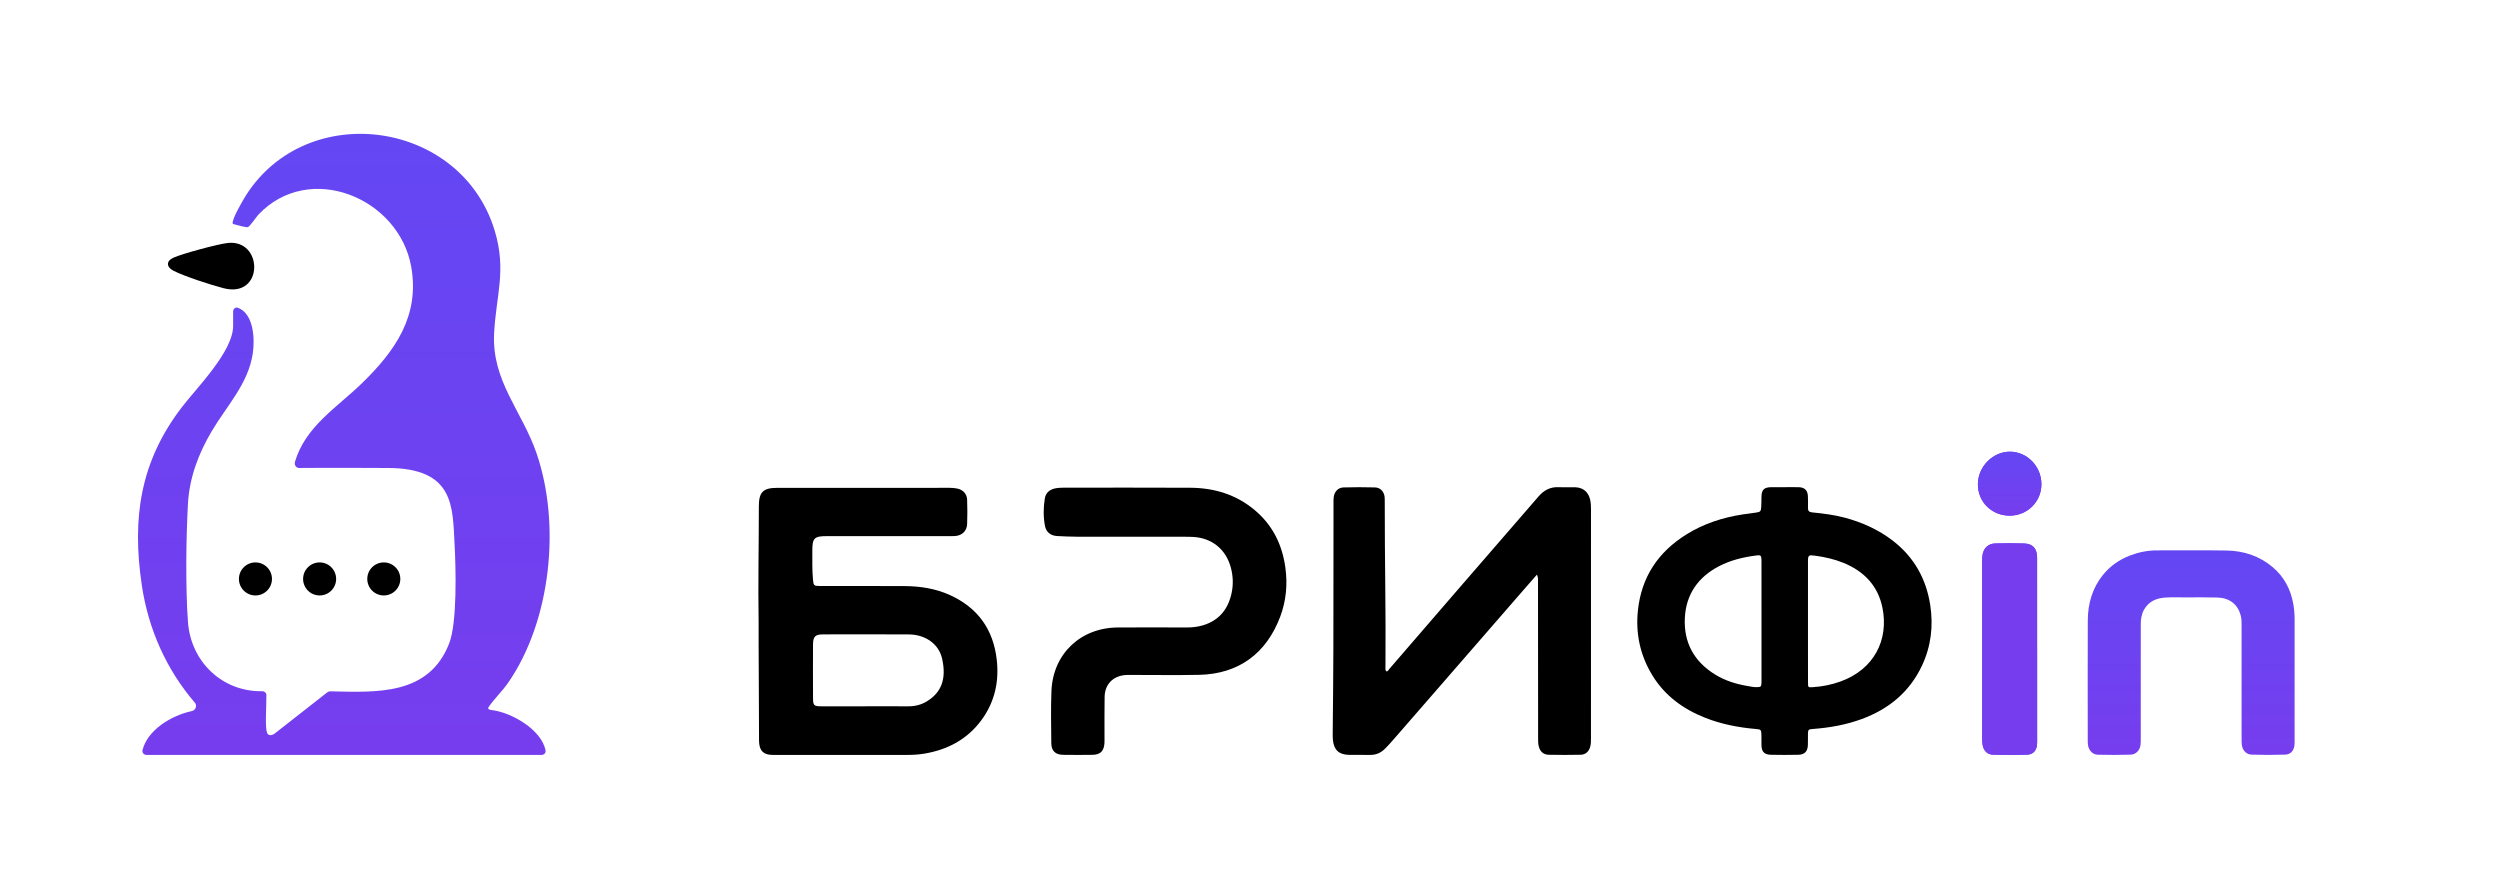
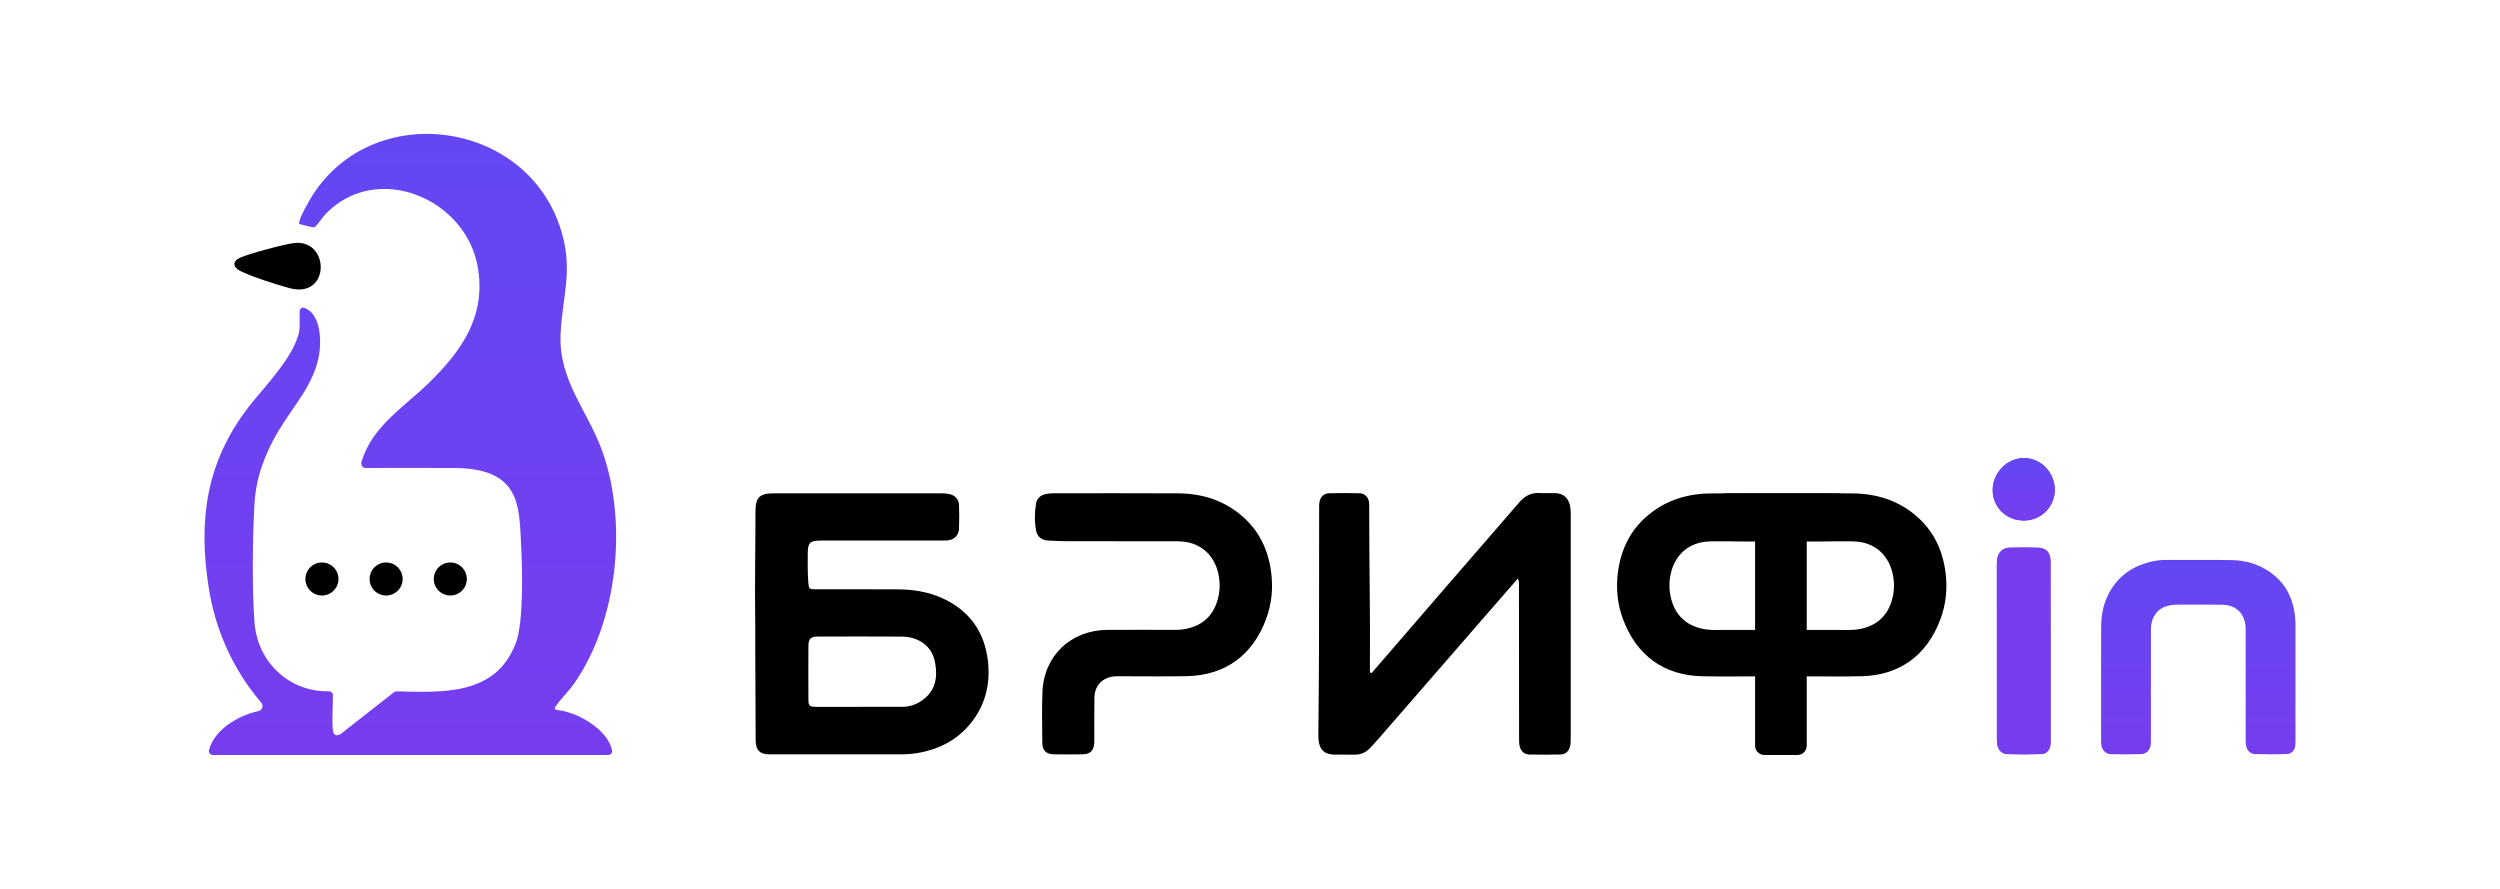
<svg xmlns="http://www.w3.org/2000/svg" width="270" height="96" viewBox="0 0 270 96" fill="none">
-   <path d="M32.313 50.542C32.051 50.542 31.838 50.328 31.838 50.065C31.838 50.044 31.838 50.022 31.838 50.001C31.838 49.956 31.844 49.911 31.857 49.868C32.999 46.048 36.358 44.042 39.095 41.385C42.673 37.911 45.351 34.111 44.411 28.809C43.09 21.356 33.408 17.369 27.909 23.18C27.68 23.421 26.97 24.494 26.764 24.532C26.565 24.569 25.864 24.379 25.235 24.211C25.195 24.2 25.152 24.186 25.136 24.147C24.98 23.749 26.315 21.487 26.554 21.112C33.201 10.655 49.817 12.965 53.427 24.91C54.73 29.218 53.569 31.897 53.363 36.026C53.107 41.159 56.367 44.368 57.943 48.944C60.581 56.601 59.521 67.001 54.893 73.719C54.259 74.638 53.356 75.491 52.773 76.357C52.659 76.526 52.794 76.654 52.998 76.674C55.189 76.89 58.514 78.809 58.919 81.063C58.965 81.32 58.749 81.533 58.487 81.533H15.825C15.545 81.533 15.323 81.29 15.39 81.018C15.93 78.834 18.499 77.268 20.727 76.794C21.121 76.71 21.315 76.207 21.053 75.902C17.973 72.318 16.03 67.968 15.323 63.253C14.229 55.962 15.137 49.836 19.658 43.954C21.276 41.85 25.177 37.953 25.177 35.199V33.651C25.177 33.367 25.43 33.14 25.695 33.24C27.406 33.881 27.533 36.59 27.302 38.157C26.819 41.449 24.487 43.824 22.867 46.569C21.419 49.022 20.453 51.583 20.295 54.465C20.093 58.144 20.032 63.554 20.301 67.197C20.619 71.489 24.027 74.724 28.31 74.652C28.557 74.648 28.769 74.821 28.772 75.068C28.787 76.271 28.563 78.915 28.921 79.276C29.128 79.486 29.405 79.395 29.623 79.257L35.358 74.764C35.445 74.697 35.552 74.661 35.661 74.663C40.738 74.777 46.333 75.107 48.514 69.481C49.389 67.225 49.235 61.335 49.093 58.748C48.872 54.72 49.093 50.541 41.833 50.541C41.833 50.541 41.434 50.551 41.206 50.541C41.206 50.541 35.409 50.51 32.492 50.541C32.417 50.542 32.368 50.542 32.313 50.542Z" fill="url(#paint0_linear_110_871)" />
-   <path d="M24.552 26.246C28.458 25.77 28.526 32.264 24.134 31.123C22.789 30.774 19.948 29.854 18.751 29.25C17.951 28.846 17.916 28.19 18.751 27.821C19.748 27.381 23.463 26.38 24.552 26.246Z" fill="black" />
-   <circle cx="27.588" cy="62.525" r="1.784" fill="black" />
-   <circle cx="34.519" cy="62.525" r="1.784" fill="black" />
-   <circle cx="41.45" cy="62.525" r="1.784" fill="black" />
-   <path d="M192.747 52.615C193.258 52.615 193.77 52.603 194.281 52.618C194.891 52.636 195.222 52.958 195.252 53.565C195.274 53.994 195.269 54.425 195.26 54.855C195.254 55.165 195.372 55.303 195.7 55.337C196.892 55.456 198.08 55.6 199.242 55.911C201.142 56.421 202.903 57.213 204.459 58.423C206.739 60.197 208.038 62.537 208.468 65.361C208.811 67.618 208.552 69.806 207.576 71.885C206.239 74.732 203.99 76.581 201.064 77.658C199.376 78.279 197.619 78.591 195.828 78.726C195.295 78.766 195.269 78.781 195.258 79.311C195.251 79.702 195.267 80.094 195.25 80.484C195.221 81.154 194.898 81.498 194.22 81.515C193.238 81.539 192.254 81.537 191.271 81.516C190.536 81.501 190.25 81.189 190.238 80.462C190.232 80.111 190.24 79.758 190.235 79.407C190.227 78.811 190.185 78.778 189.613 78.729C187.744 78.569 185.916 78.213 184.168 77.524C181.784 76.584 179.791 75.132 178.448 72.925C177.136 70.77 176.627 68.421 176.897 65.903C177.282 62.305 179.086 59.614 182.141 57.713C184.003 56.555 186.044 55.891 188.204 55.559C188.689 55.485 189.177 55.437 189.661 55.357C190.133 55.279 190.171 55.242 190.211 54.761C190.241 54.392 190.229 54.019 190.238 53.648C190.255 52.895 190.517 52.632 191.273 52.615C191.528 52.609 191.784 52.614 192.04 52.614C192.276 52.614 192.512 52.614 192.748 52.614V52.617L192.747 52.615ZM190.242 67.142C190.242 64.935 190.244 62.728 190.24 60.52C190.239 60.011 190.165 59.929 189.72 59.986C188.31 60.165 186.934 60.485 185.664 61.145C183.393 62.325 182.089 64.191 181.963 66.738C181.83 69.398 182.965 71.466 185.261 72.866C186.311 73.506 187.47 73.873 188.681 74.08C189.028 74.139 189.373 74.218 189.731 74.212C190.179 74.205 190.222 74.168 190.241 73.705C190.245 73.588 190.242 73.471 190.242 73.353C190.242 71.282 190.242 69.212 190.242 67.142L190.242 67.142ZM195.261 67.106C195.261 67.575 195.261 68.043 195.261 68.512C195.261 70.25 195.259 71.988 195.264 73.725C195.265 74.243 195.274 74.247 195.791 74.214C196.816 74.15 197.815 73.948 198.779 73.6C202.397 72.293 203.999 69.11 203.309 65.66C202.831 63.271 201.32 61.686 199.071 60.779C198.102 60.388 197.09 60.16 196.054 60.018C195.319 59.918 195.262 59.945 195.262 60.663C195.26 62.811 195.261 64.958 195.261 67.106H195.261Z" fill="black" />
-   <path d="M81.931 67.193C81.864 63.034 81.955 58.847 81.956 54.688C81.956 53.162 82.397 52.691 83.924 52.688C90.146 52.678 96.367 52.682 102.589 52.686C102.853 52.686 103.121 52.711 103.38 52.763C103.99 52.885 104.426 53.338 104.449 53.951C104.483 54.835 104.486 55.722 104.45 56.605C104.42 57.341 103.905 57.828 103.175 57.89C102.933 57.91 102.688 57.901 102.445 57.901C98.061 57.901 93.677 57.901 89.293 57.902C87.936 57.902 87.728 58.112 87.732 59.49C87.735 60.507 87.706 61.524 87.797 62.541C87.86 63.244 87.878 63.288 88.583 63.29C91.617 63.294 94.65 63.278 97.683 63.297C99.378 63.308 101.036 63.559 102.595 64.268C105.59 65.63 107.269 67.963 107.645 71.218C107.921 73.592 107.437 75.804 106.01 77.751C104.476 79.843 102.355 80.971 99.824 81.394C99.188 81.501 98.55 81.533 97.907 81.532C93.191 81.529 88.475 81.531 83.759 81.531C83.626 81.531 83.493 81.532 83.36 81.528C82.486 81.501 82.061 81.105 81.987 80.241C81.969 80.021 81.974 79.798 81.974 79.578C81.974 76.236 81.937 72.895 81.931 69.553C81.93 68.757 81.931 68.443 81.931 67.607V67.193ZM93.49 76.283V76.279C95.038 76.279 96.586 76.277 98.133 76.281C98.836 76.282 99.493 76.114 100.092 75.751C101.656 74.802 102.247 73.346 101.746 71.126C101.388 69.543 99.937 68.532 98.165 68.519C95.07 68.497 91.973 68.507 88.877 68.513C88.05 68.515 87.811 68.752 87.807 69.591C87.795 71.535 87.797 73.481 87.807 75.426C87.811 76.192 87.912 76.279 88.713 76.282C90.305 76.287 91.897 76.283 93.49 76.283V76.283Z" fill="black" />
-   <path d="M165.99 62.058C165.276 62.876 164.621 63.621 163.971 64.37C161.416 67.308 158.863 70.249 156.308 73.188C154.392 75.392 152.476 77.597 150.557 79.799C150.238 80.166 149.914 80.531 149.569 80.874C149.128 81.314 148.592 81.542 147.956 81.531C147.203 81.519 146.45 81.537 145.698 81.525C144.618 81.509 144.067 81.004 143.956 79.933C143.926 79.648 143.93 79.358 143.933 79.071C144.005 73.031 144.023 66.991 144.014 60.952C144.011 58.739 144.016 56.526 144.018 54.314C144.018 54.093 144.012 53.869 144.046 53.652C144.137 53.069 144.53 52.658 145.107 52.642C146.236 52.61 147.366 52.609 148.493 52.641C149.079 52.657 149.462 53.076 149.539 53.657C149.55 53.745 149.55 53.834 149.551 53.922C149.554 54.077 149.554 54.232 149.554 54.387C149.545 60.227 149.681 66.068 149.631 71.909C149.629 72.103 149.589 72.307 149.695 72.496C149.903 72.544 149.953 72.356 150.044 72.25C152.475 69.439 154.901 66.621 157.333 63.81C160.272 60.413 163.219 57.022 166.156 53.623C166.742 52.946 167.439 52.566 168.358 52.615C168.954 52.647 169.554 52.608 170.151 52.628C170.983 52.656 171.552 53.148 171.736 53.968C171.809 54.294 171.827 54.624 171.827 54.957C171.825 63.21 171.825 71.464 171.824 79.717C171.824 80.026 171.827 80.337 171.744 80.64C171.601 81.164 171.249 81.501 170.708 81.513C169.557 81.539 168.405 81.539 167.255 81.514C166.681 81.502 166.319 81.156 166.184 80.6C166.104 80.274 166.117 79.941 166.116 79.61C166.112 74.056 166.11 68.502 166.104 62.948C166.104 62.69 166.153 62.423 165.99 62.058H165.99Z" fill="black" />
-   <path d="M121.674 57.969C119.903 57.969 118.133 57.976 116.363 57.966C115.633 57.962 114.903 57.932 114.175 57.893C113.48 57.856 112.985 57.478 112.856 56.799C112.67 55.816 112.683 54.815 112.841 53.83C112.937 53.23 113.351 52.872 113.956 52.746C114.262 52.683 114.569 52.669 114.88 52.669C119.439 52.67 123.998 52.651 128.557 52.677C131.155 52.693 133.53 53.414 135.548 55.123C137.467 56.748 138.484 58.847 138.821 61.306C139.069 63.116 138.904 64.896 138.264 66.597C136.772 70.569 133.772 72.798 129.489 72.883C127.056 72.931 124.621 72.891 122.186 72.893C121.965 72.893 121.743 72.885 121.523 72.905C120.191 73.02 119.323 73.917 119.299 75.256C119.273 76.715 119.29 78.176 119.287 79.636C119.287 79.857 119.295 80.079 119.278 80.299C119.217 81.116 118.824 81.508 118.01 81.521C116.949 81.537 115.885 81.537 114.824 81.521C113.974 81.508 113.548 81.099 113.541 80.254C113.527 78.374 113.478 76.491 113.557 74.614C113.723 70.609 116.705 67.79 120.729 67.767C123.207 67.753 125.686 67.76 128.164 67.767C128.744 67.769 129.316 67.706 129.869 67.547C131.645 67.038 132.643 65.797 133.015 64.04C133.209 63.126 133.176 62.197 132.926 61.282C132.397 59.341 130.918 58.119 128.91 57.993C128.602 57.974 128.291 57.971 127.982 57.97C125.879 57.968 123.776 57.969 121.674 57.97V57.969Z" fill="black" />
-   <path d="M247.816 73.283C247.816 75.473 247.816 77.663 247.816 79.852C247.816 80.051 247.824 80.251 247.806 80.449C247.751 81.054 247.405 81.478 246.808 81.499C245.593 81.541 244.374 81.54 243.159 81.499C242.592 81.481 242.197 81.031 242.118 80.461C242.084 80.221 242.092 79.975 242.092 79.732C242.091 75.707 242.092 71.681 242.09 67.656C242.09 67.259 242.101 66.86 241.998 66.469C241.683 65.272 240.797 64.57 239.463 64.532C238.312 64.499 237.162 64.519 236.011 64.519C235.325 64.519 234.637 64.496 233.953 64.531C232.956 64.582 232.089 64.903 231.562 65.835C231.293 66.311 231.206 66.83 231.205 67.367C231.204 68.76 231.202 70.154 231.202 71.547C231.202 74.267 231.202 76.988 231.202 79.709C231.202 79.952 231.211 80.198 231.18 80.437C231.103 81.038 230.695 81.484 230.091 81.504C228.919 81.543 227.745 81.539 226.573 81.509C226.014 81.495 225.604 81.065 225.507 80.495C225.475 80.3 225.477 80.099 225.477 79.9C225.475 75.609 225.463 71.319 225.481 67.028C225.489 65.212 225.957 63.529 227.123 62.088C227.908 61.118 228.899 60.43 230.057 59.99C230.993 59.635 231.964 59.436 232.975 59.44C235.475 59.45 237.977 59.412 240.477 59.456C242.316 59.489 243.999 60.034 245.436 61.24C246.698 62.3 247.402 63.661 247.682 65.262C247.781 65.83 247.821 66.401 247.819 66.978C247.811 69.079 247.816 71.181 247.817 73.282L247.816 73.283Z" fill="url(#paint1_linear_110_871)" />
-   <path d="M215.463 58.695C216.516 58.665 217.572 58.66 218.625 58.697C219.548 58.73 220.003 59.25 220.006 60.225C220.014 63.546 220.008 66.868 220.008 70.189H220.01V79.742C220.01 79.971 220.018 80.201 219.997 80.428C219.939 81.053 219.573 81.483 218.951 81.503C217.715 81.543 216.475 81.541 215.239 81.504C214.626 81.486 214.241 81.082 214.127 80.469C214.082 80.224 214.076 79.968 214.076 79.717C214.073 73.349 214.072 66.981 214.073 60.613C214.073 60.362 214.079 60.106 214.127 59.861C214.262 59.168 214.754 58.715 215.463 58.695ZM217.065 48.783C218.927 48.778 220.469 50.366 220.472 52.291C220.474 54.176 218.965 55.68 217.064 55.69C215.108 55.699 213.59 54.198 213.612 52.274C213.634 50.389 215.219 48.788 217.065 48.783Z" fill="#5F38EF" />
-   <path d="M215.463 58.695C216.516 58.665 217.572 58.66 218.625 58.697C219.548 58.73 220.003 59.25 220.006 60.225C220.014 63.546 220.008 66.868 220.008 70.189H220.01V79.742C220.01 79.971 220.018 80.201 219.997 80.428C219.939 81.053 219.573 81.483 218.951 81.503C217.715 81.543 216.475 81.541 215.239 81.504C214.626 81.486 214.241 81.082 214.127 80.469C214.082 80.224 214.076 79.968 214.076 79.717C214.073 73.349 214.072 66.981 214.073 60.613C214.073 60.362 214.079 60.106 214.127 59.861C214.262 59.168 214.754 58.715 215.463 58.695ZM217.065 48.783C218.927 48.778 220.469 50.366 220.472 52.291C220.474 54.176 218.965 55.68 217.064 55.69C215.108 55.699 213.59 54.198 213.612 52.274C213.634 50.389 215.219 48.788 217.065 48.783Z" fill="url(#paint2_linear_110_871)" />
+   <path d="M39.496 50.548C39.234 50.548 39.02 50.334 39.02 50.071C39.02 50.05 39.02 50.028 39.02 50.007C39.02 49.962 39.027 49.917 39.04 49.874C40.182 46.054 43.541 44.048 46.278 41.391C49.856 37.917 52.534 34.117 51.594 28.815C50.273 21.362 40.591 17.375 35.091 23.186C34.863 23.427 34.153 24.5 33.947 24.538C33.748 24.575 33.047 24.385 32.418 24.217C32.378 24.206 32.334 24.192 32.319 24.153C32.163 23.755 33.498 21.493 33.736 21.119C40.384 10.661 57 12.971 60.61 24.916C61.913 29.224 60.752 31.903 60.546 36.032C60.29 41.165 63.549 44.374 65.126 48.95C67.764 56.607 66.704 67.007 62.075 73.725C61.441 74.644 60.539 75.497 59.956 76.363C59.841 76.532 59.977 76.66 60.181 76.68C62.372 76.896 65.697 78.815 66.102 81.069C66.148 81.326 65.932 81.539 65.67 81.539H23.008C22.728 81.539 22.506 81.296 22.573 81.024C23.113 78.84 25.682 77.274 27.91 76.8C28.304 76.717 28.498 76.213 28.235 75.908C25.156 72.324 23.213 67.974 22.506 63.259C21.411 55.968 22.32 49.842 26.841 43.961C28.458 41.856 32.36 37.959 32.36 35.205V33.657C32.36 33.373 32.612 33.146 32.878 33.246C34.589 33.887 34.715 36.596 34.485 38.163C34.002 41.455 31.67 43.83 30.05 46.575C28.602 49.028 27.636 51.589 27.478 54.471C27.276 58.15 27.215 63.56 27.484 67.204C27.802 71.495 31.21 74.731 35.493 74.658C35.739 74.654 35.952 74.827 35.955 75.074C35.97 76.277 35.746 78.921 36.104 79.282C36.311 79.492 36.588 79.401 36.806 79.263L42.541 74.77C42.628 74.703 42.734 74.667 42.844 74.669C47.921 74.783 53.516 75.113 55.697 69.487C56.571 67.231 56.418 61.341 56.276 58.754C56.055 54.726 56.276 50.547 49.016 50.547C49.016 50.547 48.617 50.557 48.389 50.547C48.389 50.547 42.592 50.516 39.675 50.547C39.6 50.548 39.551 50.548 39.496 50.548Z" fill="url(#paint0_linear_110_894)" />
+   <path d="M31.734 26.252C35.641 25.777 35.709 32.27 31.317 31.13C29.971 30.78 27.131 29.86 25.934 29.256C25.134 28.852 25.099 28.196 25.934 27.827C26.931 27.387 30.646 26.386 31.734 26.252Z" fill="black" />
+   <circle cx="34.771" cy="62.531" r="1.784" fill="black" />
+   <circle cx="41.702" cy="62.531" r="1.784" fill="black" />
+   <circle cx="48.633" cy="62.531" r="1.784" fill="black" />
+   <path d="M81.567 67.457C81.502 63.393 81.59 59.302 81.591 55.237C81.591 53.746 82.022 53.286 83.515 53.283C89.595 53.273 95.674 53.278 101.754 53.281C102.012 53.281 102.274 53.306 102.527 53.356C103.123 53.476 103.548 53.919 103.571 54.517C103.604 55.381 103.608 56.248 103.572 57.111C103.543 57.83 103.04 58.306 102.327 58.366C102.09 58.386 101.851 58.377 101.613 58.377C97.329 58.377 93.045 58.377 88.761 58.379C87.435 58.379 87.232 58.583 87.236 59.93C87.239 60.924 87.21 61.918 87.299 62.911C87.361 63.598 87.378 63.642 88.068 63.643C91.032 63.647 93.996 63.632 96.96 63.65C98.616 63.66 100.236 63.907 101.76 64.599C104.686 65.93 106.327 68.209 106.695 71.39C106.964 73.711 106.492 75.872 105.096 77.775C103.598 79.819 101.525 80.921 99.052 81.335C98.431 81.438 97.807 81.47 97.178 81.47C92.57 81.466 87.962 81.468 83.353 81.468C83.223 81.468 83.093 81.47 82.964 81.466C82.109 81.438 81.694 81.052 81.622 80.207C81.604 79.993 81.609 79.775 81.609 79.559C81.609 76.294 81.573 73.029 81.567 69.764C81.566 68.985 81.567 68.679 81.567 67.862V67.457ZM92.862 76.34V76.336C94.375 76.336 95.888 76.334 97.4 76.338C98.087 76.339 98.728 76.175 99.314 75.82C100.842 74.893 101.419 73.47 100.93 71.3C100.581 69.753 99.162 68.766 97.431 68.753C94.406 68.731 91.38 68.741 88.355 68.748C87.546 68.749 87.313 68.981 87.309 69.8C87.297 71.701 87.299 73.602 87.309 75.502C87.312 76.251 87.411 76.336 88.194 76.339C89.75 76.344 91.306 76.34 92.862 76.34V76.34Z" fill="black" />
+   <path d="M163.937 62.474C163.239 63.273 162.599 64.002 161.964 64.733C159.467 67.605 156.972 70.478 154.475 73.35C152.603 75.504 150.731 77.659 148.856 79.811C148.544 80.169 148.227 80.525 147.89 80.861C147.459 81.291 146.936 81.513 146.314 81.503C145.578 81.491 144.843 81.508 144.107 81.497C143.053 81.481 142.514 80.988 142.405 79.941C142.376 79.662 142.38 79.379 142.383 79.099C142.453 73.197 142.471 67.295 142.462 61.393C142.459 59.231 142.464 57.069 142.466 54.907C142.466 54.69 142.46 54.471 142.494 54.26C142.583 53.69 142.966 53.288 143.53 53.273C144.633 53.242 145.737 53.241 146.839 53.272C147.411 53.288 147.785 53.697 147.861 54.265C147.872 54.351 147.872 54.438 147.873 54.524C147.875 54.675 147.875 54.827 147.875 54.978C147.867 60.685 147.999 66.392 147.951 72.1C147.949 72.29 147.91 72.489 148.013 72.674C148.216 72.721 148.265 72.537 148.354 72.434C150.73 69.686 153.1 66.933 155.477 64.186C158.349 60.866 161.229 57.553 164.099 54.232C164.671 53.57 165.352 53.198 166.251 53.246C166.833 53.278 167.42 53.24 168.003 53.259C168.816 53.287 169.371 53.768 169.552 54.569C169.623 54.887 169.64 55.21 169.64 55.535C169.638 63.6 169.638 71.665 169.638 79.73C169.638 80.032 169.641 80.336 169.56 80.632C169.419 81.144 169.075 81.473 168.547 81.485C167.422 81.51 166.297 81.51 165.172 81.486C164.611 81.475 164.258 81.136 164.126 80.594C164.048 80.275 164.061 79.949 164.06 79.625C164.056 74.198 164.054 68.771 164.048 63.344C164.048 63.092 164.096 62.83 163.936 62.474H163.937Z" fill="black" />
+   <path d="M120.518 58.453C118.787 58.453 117.057 58.46 115.327 58.45C114.614 58.446 113.901 58.416 113.189 58.379C112.51 58.343 112.026 57.973 111.9 57.309C111.718 56.349 111.731 55.371 111.886 54.408C111.98 53.822 112.385 53.472 112.975 53.349C113.274 53.287 113.575 53.273 113.879 53.273C118.333 53.275 122.789 53.256 127.243 53.282C129.782 53.297 132.103 54.002 134.075 55.672C135.95 57.259 136.944 59.31 137.274 61.714C137.516 63.482 137.354 65.221 136.729 66.883C135.271 70.766 132.34 72.943 128.154 73.026C125.777 73.074 123.397 73.035 121.018 73.036C120.802 73.036 120.584 73.029 120.369 73.048C119.068 73.16 118.22 74.037 118.197 75.346C118.171 76.771 118.188 78.199 118.185 79.625C118.185 79.841 118.192 80.058 118.176 80.273C118.116 81.072 117.732 81.455 116.937 81.467C115.9 81.483 114.861 81.483 113.823 81.467C112.993 81.455 112.577 81.055 112.57 80.23C112.556 78.393 112.509 76.553 112.585 74.718C112.748 70.805 115.662 68.05 119.594 68.028C122.015 68.014 124.438 68.02 126.86 68.028C127.427 68.029 127.986 67.967 128.525 67.812C130.261 67.315 131.236 66.102 131.6 64.385C131.79 63.492 131.757 62.585 131.513 61.691C130.996 59.793 129.551 58.599 127.589 58.476C127.287 58.457 126.984 58.455 126.681 58.454C124.627 58.452 122.572 58.453 120.518 58.454V58.453Z" fill="black" />
+   <path d="M247.911 73.63C247.911 75.711 247.911 77.792 247.911 79.873C247.911 80.062 247.919 80.252 247.902 80.44C247.85 81.015 247.525 81.418 246.964 81.438C245.822 81.478 244.677 81.476 243.535 81.438C243.002 81.42 242.631 80.993 242.557 80.451C242.525 80.224 242.533 79.989 242.533 79.759C242.532 75.934 242.532 72.108 242.53 68.283C242.53 67.905 242.541 67.526 242.444 67.154C242.148 66.017 241.316 65.35 240.062 65.314C238.981 65.283 237.899 65.302 236.818 65.301C236.174 65.301 235.527 65.28 234.884 65.313C233.948 65.361 233.132 65.667 232.638 66.552C232.385 67.005 232.303 67.497 232.302 68.008C232.301 69.332 232.299 70.656 232.299 71.98C232.299 74.566 232.299 77.151 232.299 79.736C232.299 79.967 232.308 80.201 232.279 80.429C232.206 81 231.822 81.423 231.255 81.442C230.154 81.48 229.051 81.476 227.949 81.447C227.424 81.434 227.038 81.025 226.948 80.484C226.917 80.299 226.92 80.107 226.92 79.918C226.918 75.84 226.907 71.763 226.924 67.686C226.93 65.96 227.371 64.361 228.466 62.992C229.204 62.07 230.135 61.415 231.223 60.998C232.103 60.66 233.015 60.471 233.965 60.475C236.315 60.485 238.666 60.448 241.014 60.49C242.743 60.521 244.325 61.039 245.675 62.186C246.86 63.192 247.522 64.486 247.785 66.008C247.878 66.547 247.916 67.09 247.914 67.639C247.907 69.635 247.911 71.632 247.912 73.629L247.911 73.63Z" fill="url(#paint1_linear_110_894)" />
+   <path d="M217.019 59.153C218.049 59.124 219.081 59.118 220.11 59.154C221.012 59.186 221.456 59.695 221.458 60.648C221.466 63.894 221.461 67.139 221.461 70.385H221.462V79.719C221.462 79.943 221.471 80.169 221.451 80.39C221.393 81.001 221.036 81.42 220.428 81.44C219.22 81.479 218.009 81.478 216.801 81.442C216.202 81.424 215.826 81.03 215.714 80.43C215.67 80.191 215.664 79.941 215.664 79.696C215.661 73.473 215.66 67.25 215.661 61.027C215.661 60.782 215.667 60.532 215.714 60.293C215.847 59.616 216.326 59.173 217.019 59.153ZM218.585 49.467C220.405 49.462 221.912 51.014 221.914 52.895C221.917 54.737 220.443 56.207 218.585 56.217C216.673 56.226 215.19 54.759 215.211 52.879C215.233 51.036 216.781 49.471 218.585 49.467Z" fill="#5F38EF" />
+   <path d="M217.019 59.153C218.049 59.124 219.081 59.118 220.11 59.154C221.012 59.186 221.456 59.695 221.458 60.648C221.466 63.894 221.461 67.139 221.461 70.385H221.462V79.719C221.462 79.943 221.471 80.169 221.451 80.39C221.393 81.001 221.036 81.42 220.428 81.44C219.22 81.479 218.009 81.478 216.801 81.442C216.202 81.424 215.826 81.03 215.714 80.43C215.67 80.191 215.664 79.941 215.664 79.696C215.661 73.473 215.66 67.25 215.661 61.027C215.661 60.782 215.667 60.532 215.714 60.293C215.847 59.616 216.326 59.173 217.019 59.153ZM218.585 49.467C220.405 49.462 221.912 51.014 221.914 52.895C221.917 54.737 220.443 56.207 218.585 56.217C216.673 56.226 215.19 54.759 215.211 52.879C215.233 51.036 216.781 49.471 218.585 49.467Z" fill="url(#paint2_linear_110_894)" />
+   <path d="M188.157 58.459C189.888 58.469 191.617 58.462 193.348 58.462C195.402 58.462 197.457 58.461 199.511 58.463C199.814 58.464 200.117 58.466 200.419 58.485C202.381 58.609 203.826 59.803 204.343 61.7C204.587 62.594 204.62 63.501 204.43 64.394C204.066 66.111 203.091 67.324 201.355 67.821C200.816 67.976 200.257 68.038 199.69 68.037C197.931 68.032 196.172 68.027 194.412 68.03C193.312 68.032 192.424 68.925 192.424 70.026V71.045C192.424 72.15 193.319 73.045 194.424 73.045H194.751C197.13 73.044 198.607 73.083 200.984 73.036C205.17 72.953 208.101 70.775 209.56 66.893C210.184 65.231 210.346 63.491 210.104 61.723C209.774 59.319 208.78 57.268 206.905 55.681C204.933 54.011 202.612 53.306 200.074 53.291C195.619 53.265 191.163 53.284 186.709 53.282C186.405 53.282 186.104 53.296 185.806 53.358C185.215 53.481 184.81 53.831 184.716 54.417C184.561 55.38 184.549 56.358 184.73 57.318C184.856 57.982 185.34 58.352 186.019 58.388C186.731 58.425 187.444 58.455 188.157 58.459Z" fill="black" />
+   <path d="M196.694 58.459C194.964 58.469 193.234 58.462 191.504 58.462C189.449 58.462 187.394 58.461 185.34 58.463C185.037 58.464 184.734 58.466 184.432 58.485C182.47 58.609 181.025 59.803 180.508 61.7C180.264 62.594 180.231 63.501 180.421 64.394C180.785 66.111 181.76 67.324 183.496 67.821C184.036 67.976 184.595 68.038 185.161 68.037C186.92 68.032 188.68 68.027 190.439 68.03C191.539 68.032 192.428 68.925 192.428 70.026V71.045C192.428 72.15 191.532 73.045 190.428 73.045H190.1C187.721 73.044 186.244 73.083 183.867 73.036C179.681 72.953 176.75 70.775 175.292 66.893C174.667 65.231 174.505 63.491 174.748 61.723C175.077 59.319 176.071 57.268 177.946 55.681C179.918 54.011 182.239 53.306 184.778 53.291C189.232 53.265 193.688 53.284 198.143 53.282C198.446 53.282 198.747 53.296 199.046 53.358C199.637 53.481 200.041 53.831 200.135 54.417C200.29 55.38 200.303 56.358 200.121 57.318C199.995 57.982 199.511 58.352 198.832 58.388C198.12 58.425 197.407 58.455 196.694 58.459Z" fill="black" />
+   <rect x="189.548" y="57.433" width="5.579" height="24.106" rx="1" fill="black" />
  <defs>
-     <linearGradient id="paint0_linear_110_871" x1="37.132" y1="14.455" x2="37.132" y2="81.533" gradientUnits="userSpaceOnUse">
+     <linearGradient id="paint0_linear_110_894" x1="44.315" y1="14.461" x2="44.315" y2="81.539" gradientUnits="userSpaceOnUse">
      <stop stop-color="#6447F3" />
      <stop offset="1" stop-color="#763DEE" />
    </linearGradient>
-     <linearGradient id="paint1_linear_110_871" x1="236.645" y1="59.434" x2="236.645" y2="81.532" gradientUnits="userSpaceOnUse">
+     <linearGradient id="paint1_linear_110_894" x1="237.414" y1="60.469" x2="237.414" y2="81.469" gradientUnits="userSpaceOnUse">
      <stop stop-color="#6447F3" />
      <stop offset="1" stop-color="#763DEE" />
    </linearGradient>
-     <linearGradient id="paint2_linear_110_871" x1="217.042" y1="48.783" x2="217.042" y2="55.69" gradientUnits="userSpaceOnUse">
+     <linearGradient id="paint2_linear_110_894" x1="218.563" y1="49.467" x2="218.563" y2="56.217" gradientUnits="userSpaceOnUse">
      <stop stop-color="#6447F3" />
      <stop offset="1" stop-color="#763DEE" />
    </linearGradient>
  </defs>
</svg>
